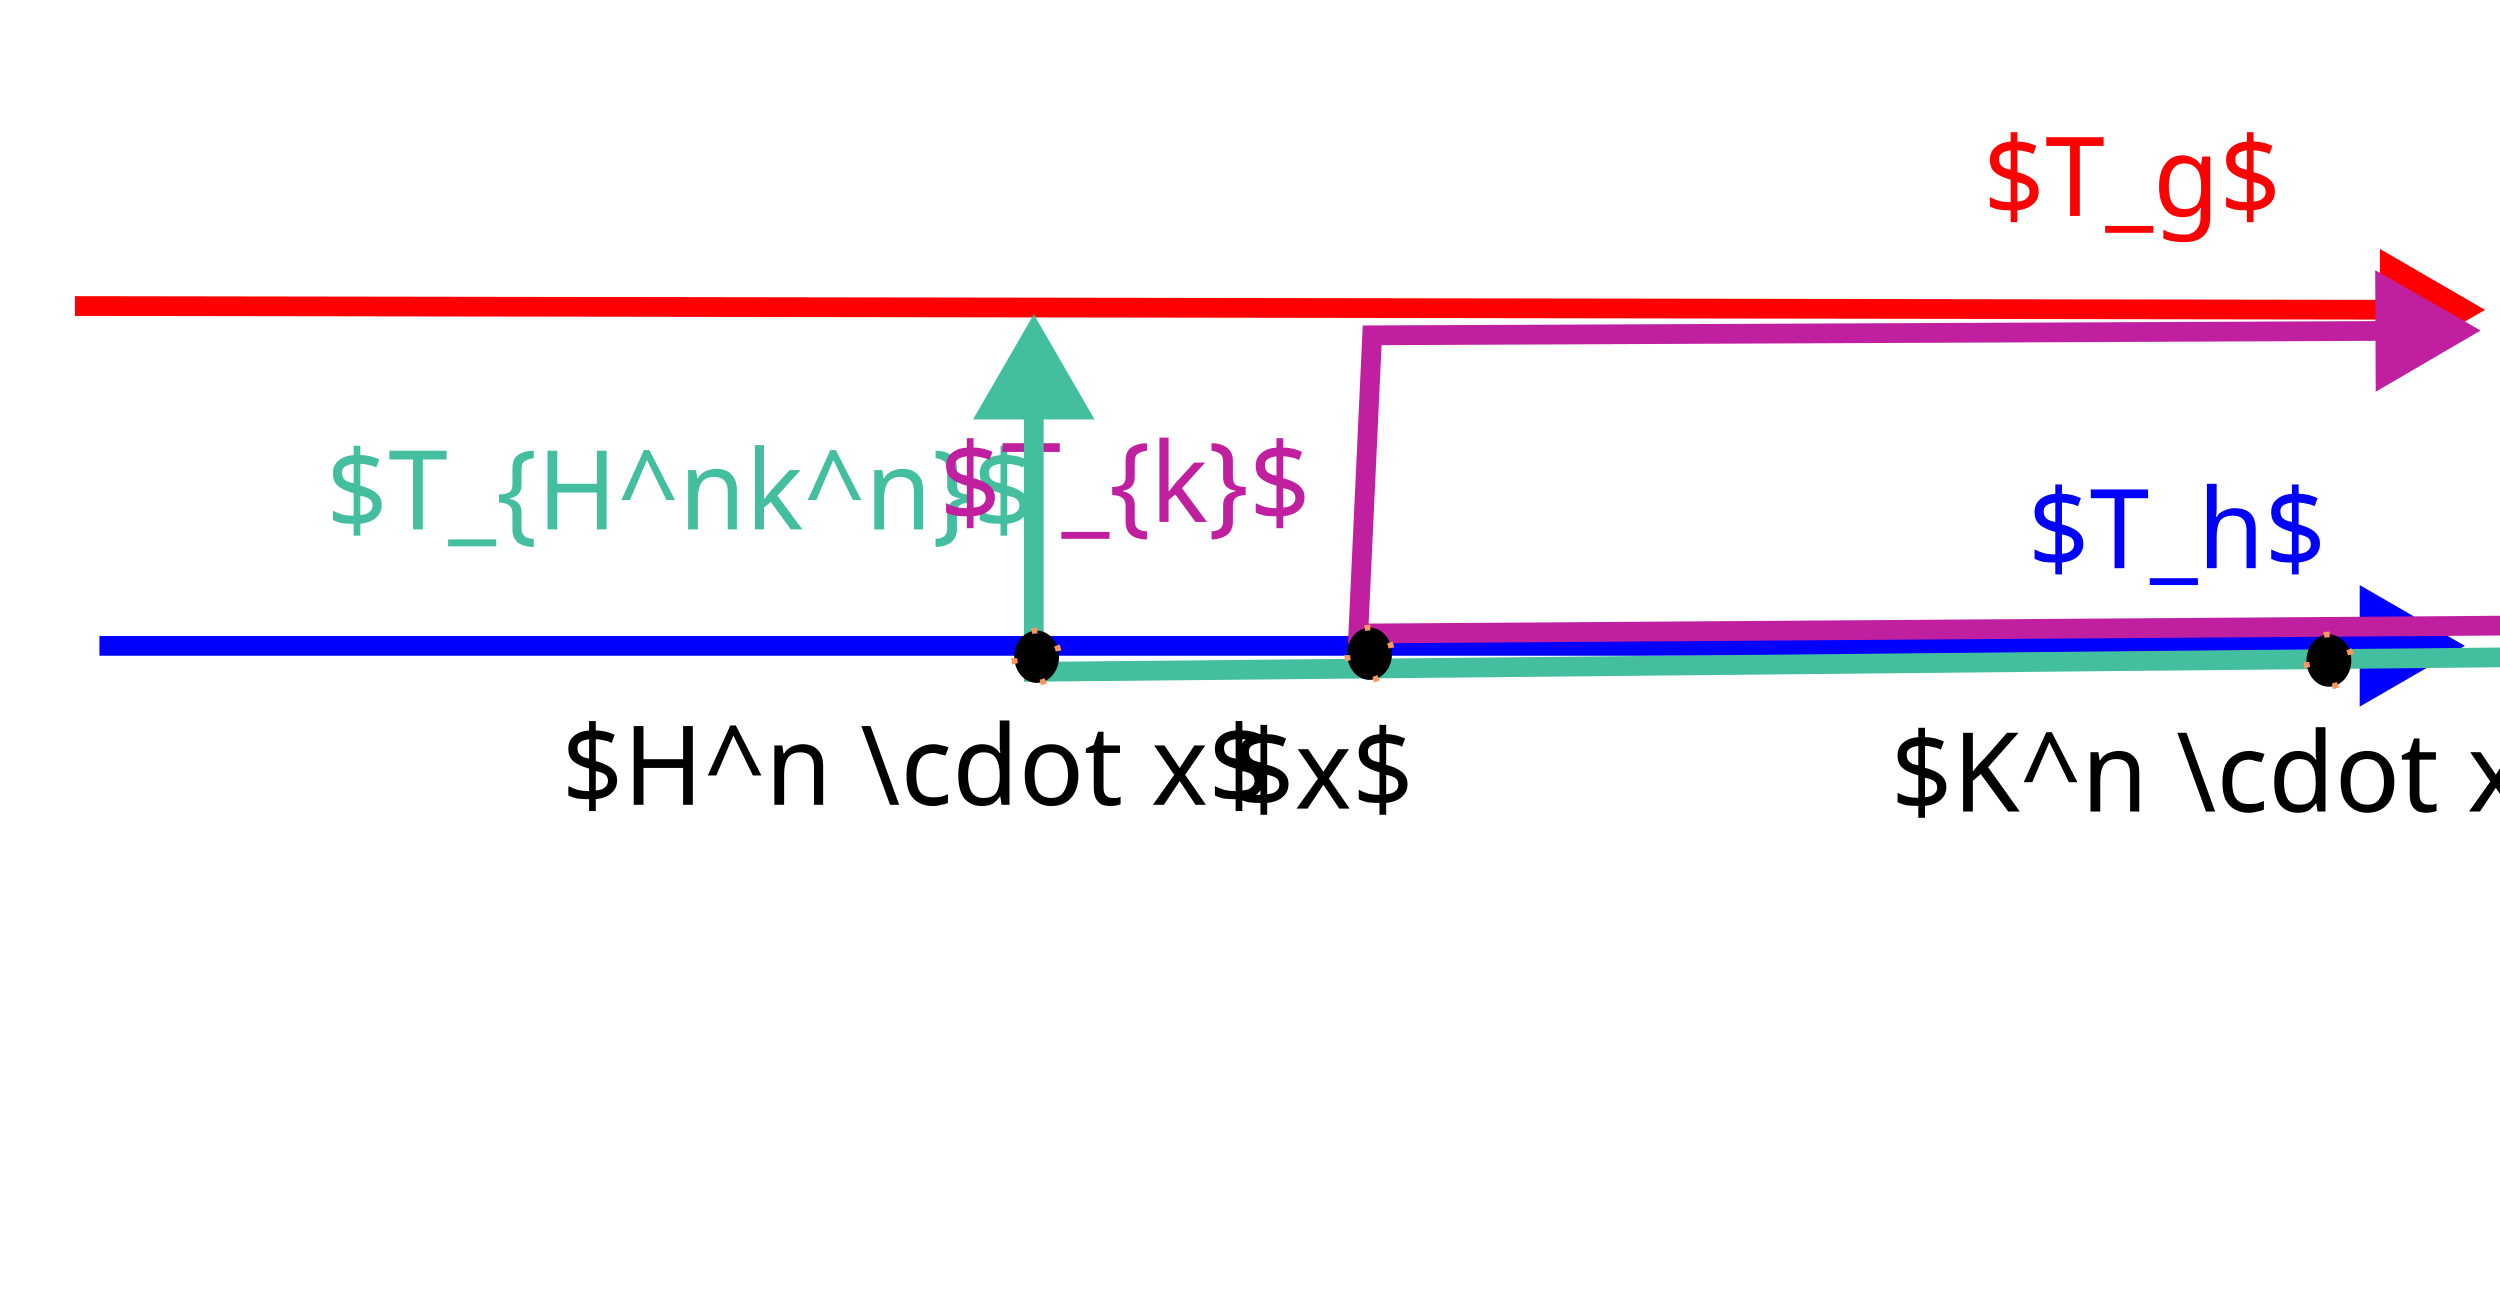
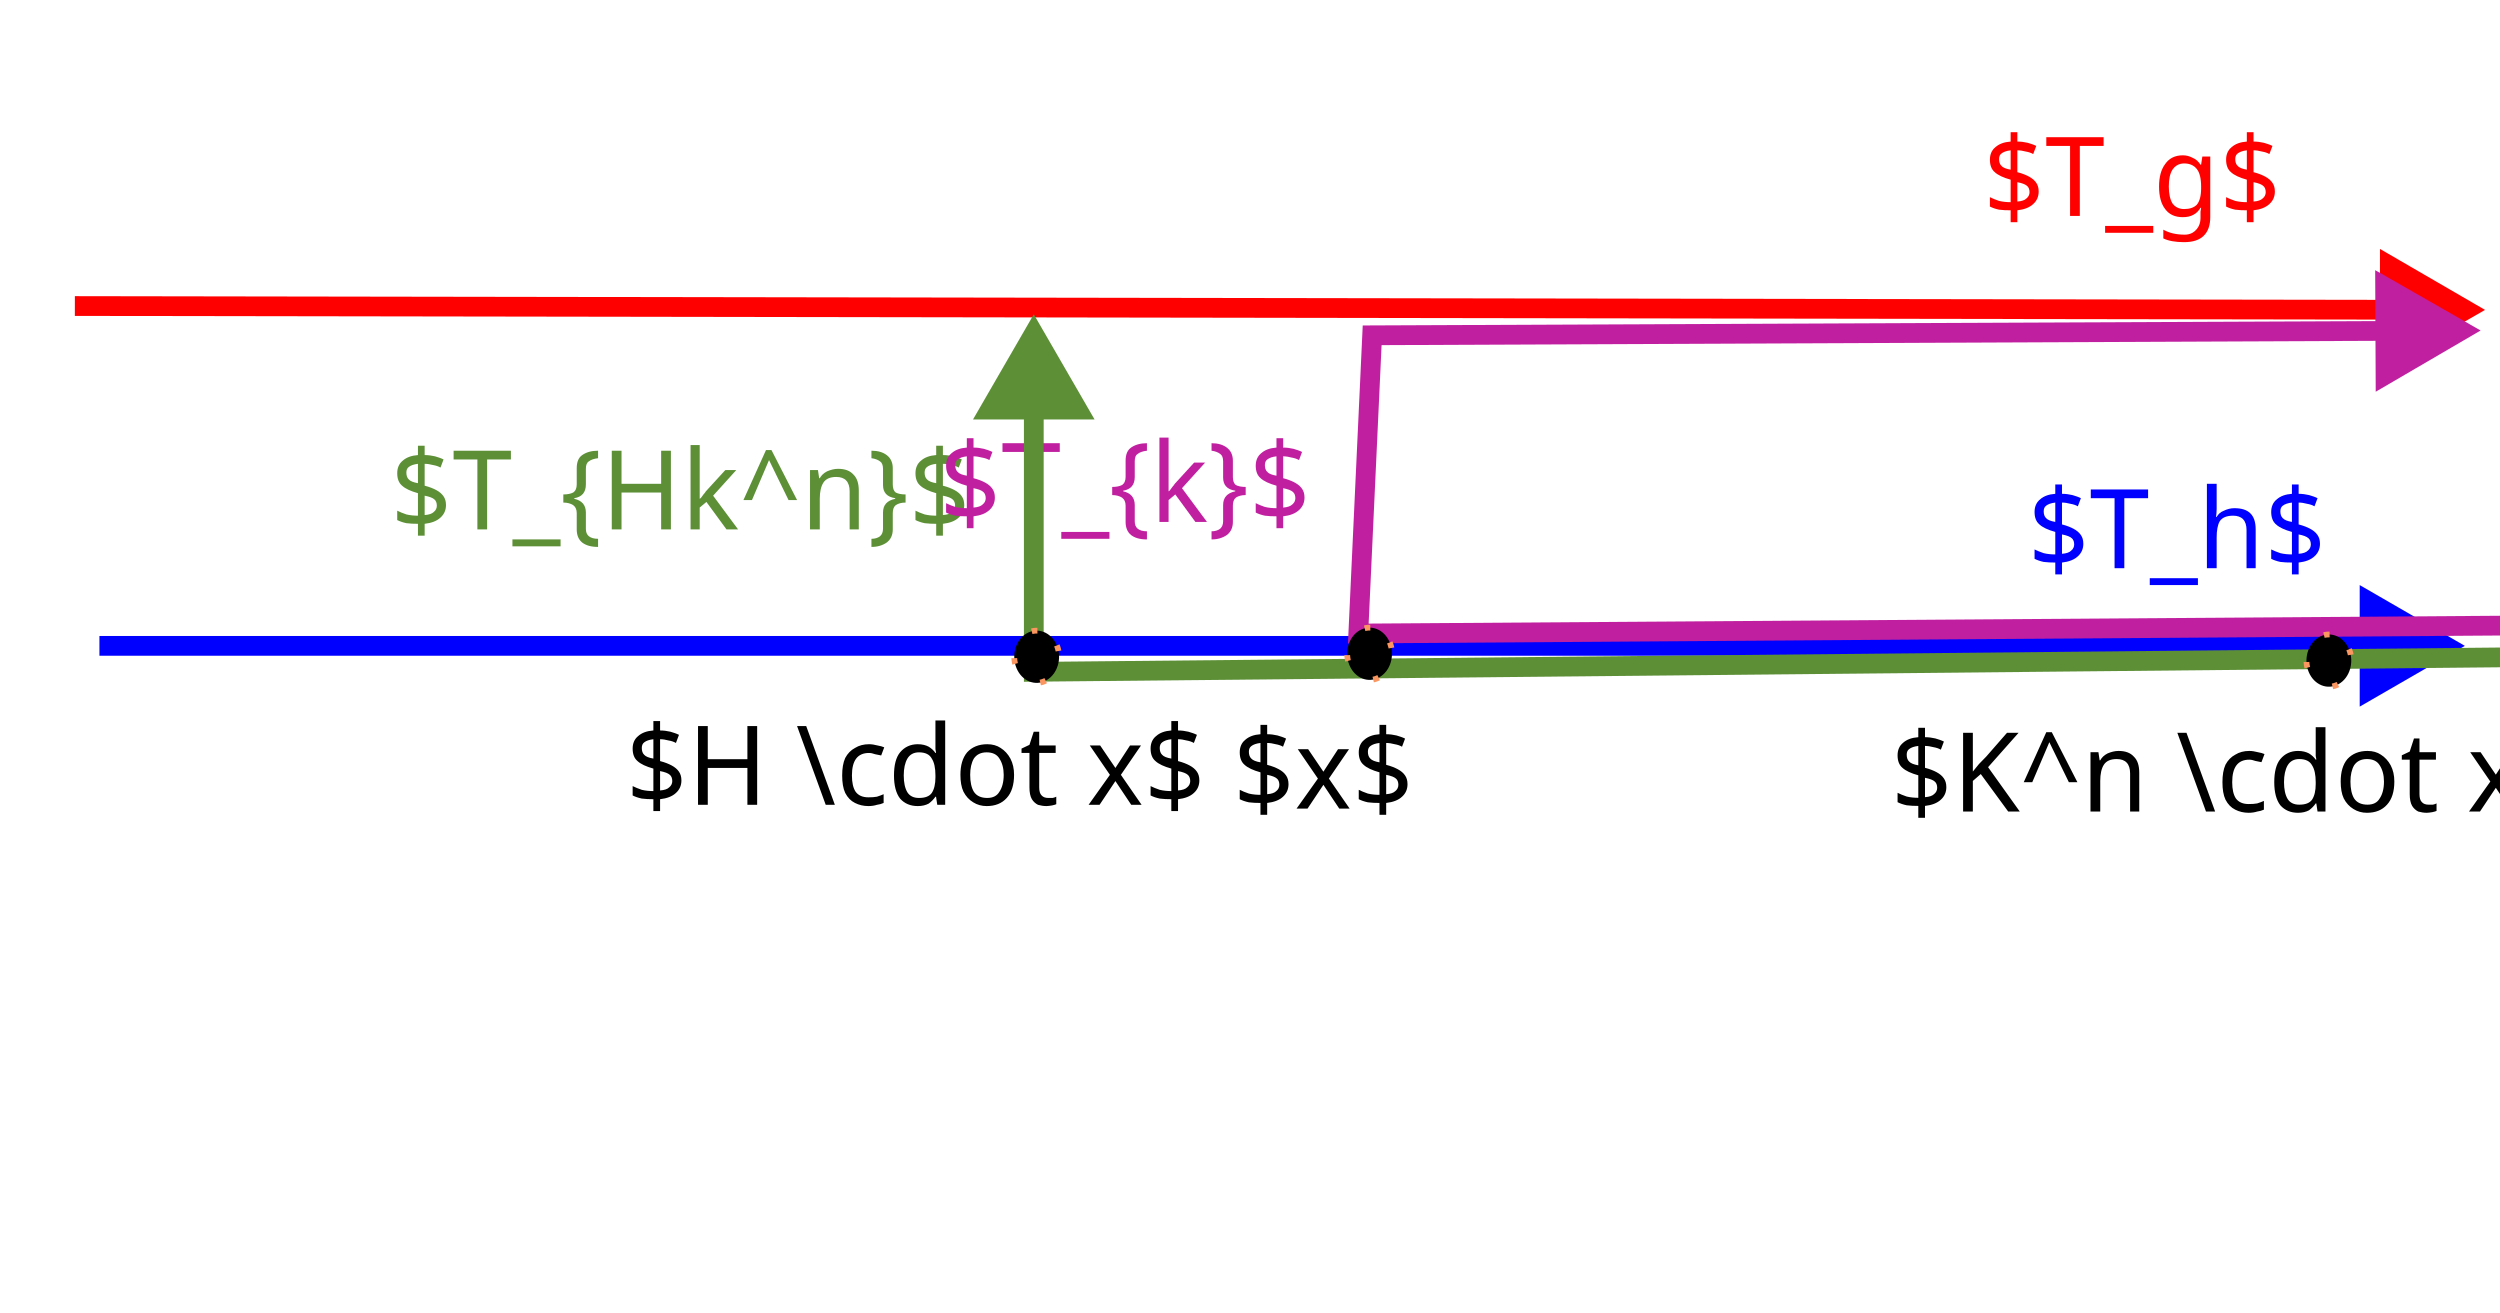
<svg xmlns="http://www.w3.org/2000/svg" width="2.492in" height="1.308in" viewBox="0 0 63.297 33.223" version="1.1" id="svg8">
  <defs id="defs2">
    <marker style="overflow:visible" id="marker5" refX="0" refY="0" orient="auto-start-reverse" markerWidth="1" markerHeight="1" viewBox="0 0 1 1" preserveAspectRatio="xMidYMid">
      <path transform="scale(0.5)" style="fill:context-stroke;fill-rule:evenodd;stroke:context-stroke;stroke-width:1pt" d="M 5.77,0 -2.88,5 V -5 Z" id="path5" />
    </marker>
    <marker style="overflow:visible" id="marker4" refX="0" refY="0" orient="auto-start-reverse" markerWidth="1" markerHeight="1" viewBox="0 0 1 1" preserveAspectRatio="xMidYMid">
      <path transform="scale(0.5)" style="fill:context-stroke;fill-rule:evenodd;stroke:context-stroke;stroke-width:1pt" d="M 5.77,0 -2.88,5 V -5 Z" id="path4" />
    </marker>
    <marker style="overflow:visible" id="Triangle" refX="0" refY="0" orient="auto-start-reverse" markerWidth="1" markerHeight="1" viewBox="0 0 1 1" preserveAspectRatio="xMidYMid">
      <path transform="scale(0.5)" style="fill:context-stroke;fill-rule:evenodd;stroke:context-stroke;stroke-width:1pt" d="M 5.77,0 -2.88,5 V -5 Z" id="path135" />
    </marker>
    <rect x="644.477" y="100.005" width="63.64" height="68.69" id="rect4" />
    <marker style="overflow:visible" id="marker2263" refX="0" refY="0" orient="auto">
      <path transform="scale(0.8)" style="fill:none;fill-opacity:0.75;fill-rule:evenodd;stroke:#e37600;stroke-width:1pt;stroke-opacity:1" d="M 0,5.65 V -5.65" id="path2261" />
    </marker>
    <marker style="overflow:visible" id="DotS" refX="0" refY="0" orient="auto">
      <path transform="matrix(0.2,0,0,0.2,1.48,0.2)" style="fill:#e37600;fill-opacity:1;fill-rule:evenodd;stroke:#e37600;stroke-width:1pt;stroke-opacity:1" d="m -2.5,-1 c 0,2.76 -2.24,5 -5,5 -2.76,0 -5,-2.24 -5,-5 0,-2.76 2.24,-5 5,-5 2.76,0 5,2.24 5,5 z" id="path906" />
    </marker>
    <marker style="overflow:visible" id="marker1201" refX="0" refY="0" orient="auto" viewBox="0 0 8.887 5.078" markerWidth="8.887" markerHeight="5.078" preserveAspectRatio="xMidYMid">
      <path transform="matrix(-0.4,0,0,-0.4,-4,0)" style="fill:#0000ff;fill-opacity:1;fill-rule:evenodd;stroke:#0000ff;stroke-width:1pt;stroke-opacity:1" d="M 0,0 5,-5 -12.5,0 5,5 Z" id="path1199" />
    </marker>
    <marker style="overflow:visible" id="Arrow1Lend" refX="0" refY="0" orient="auto">
      <path transform="matrix(-0.8,0,0,-0.8,-10,0)" style="fill:#0000ff;fill-opacity:1;fill-rule:evenodd;stroke:#0000ff;stroke-width:1pt;stroke-opacity:1" d="M 0,0 5,-5 -12.5,0 5,5 Z" id="path842" />
    </marker>
    <marker style="overflow:visible" id="marker1123" refX="0" refY="0" orient="auto">
      <path transform="matrix(-0.4,0,0,-0.4,-4,0)" style="fill:#0000ff;fill-opacity:1;fill-rule:evenodd;stroke:#0000ff;stroke-width:1pt;stroke-opacity:1" d="M 0,0 5,-5 -12.5,0 5,5 Z" id="path1121" />
    </marker>
    <marker style="overflow:visible" id="Arrow1Mend" refX="0" refY="0" orient="auto">
      <path transform="matrix(-0.4,0,0,-0.4,-4,0)" style="fill:#0000ff;fill-opacity:1;fill-rule:evenodd;stroke:#0000ff;stroke-width:1pt;stroke-opacity:1" d="M 0,0 5,-5 -12.5,0 5,5 Z" id="path848" />
    </marker>
    <rect x="644.477" y="100.005" width="63.64" height="68.69" id="rect4-5" />
    <rect x="644.477" y="100.005" width="63.64" height="68.69" id="rect4-5-6" />
    <rect x="644.477" y="100.005" width="63.64" height="68.69" id="rect4-5-6-1" />
    <rect x="644.477" y="100.005" width="63.64" height="68.69" id="rect4-5-6-1-0" />
    <pattern id="EMFhbasepattern" patternUnits="userSpaceOnUse" width="6" height="6" x="0" y="0" />
    <marker style="overflow:visible" id="Triangle-4" refX="0" refY="0" orient="auto-start-reverse" markerWidth="1" markerHeight="1" viewBox="0 0 1 1" preserveAspectRatio="xMidYMid">
      <path transform="scale(0.5)" style="fill:context-stroke;fill-rule:evenodd;stroke:context-stroke;stroke-width:1pt" d="M 5.77,0 -2.88,5 V -5 Z" id="path135-1" />
    </marker>
  </defs>
  <g id="layer1" transform="translate(-38.13061,-45.62374)">
    <text xml:space="preserve" style="font-style:normal;font-weight:normal;font-size:2.77px;line-height:1.25;font-family:sans-serif;text-align:center;text-anchor:middle;fill:#ff0000;fill-opacity:1;stroke:none;stroke-width:0.105;stroke-dasharray:none" x="95.064" y="50.46" id="text1461-5-3-8" transform="scale(0.9876776,1.012476)">
      <tspan id="tspan1459-0-1-6" x="95.064" y="50.46" style="font-size:2.77px;text-align:center;text-anchor:middle;fill:#ff0000;fill-opacity:1;stroke-width:0.105;stroke-dasharray:none">$T_g$</tspan>
    </text>
-     <text xml:space="preserve" style="font-style:normal;font-weight:normal;font-size:2.77px;line-height:1.25;font-family:sans-serif;text-align:center;text-anchor:middle;fill:#43bf9f;fill-opacity:1;stroke:none;stroke-width:0.105;stroke-dasharray:none" x="57.851" y="58.299" id="text1461-5-3-8-3" transform="scale(0.9876776,1.012476)">
-       <tspan id="tspan1459-0-1-6-5" x="57.851" y="58.299" style="font-size:2.77px;text-align:center;text-anchor:middle;fill:#43bf9f;fill-opacity:1;stroke-width:0.105;stroke-dasharray:none">$T_{H^nk^n}$</tspan>
+     <text xml:space="preserve" style="font-style:normal;font-weight:normal;font-size:2.77px;line-height:1.25;font-family:sans-serif;text-align:center;text-anchor:middle;fill:#5c8f36;fill-opacity:1;stroke:none;stroke-width:0.105;stroke-dasharray:none" x="57.851" y="58.299" id="text1461-5-3-8-3" transform="scale(0.9876776,1.012476)">
+       <tspan id="tspan1459-0-1-6-5" x="57.851" y="58.299" style="font-size:2.77px;text-align:center;text-anchor:middle;fill:#5c8f36;fill-opacity:1;stroke-width:0.105;stroke-dasharray:none">$T_{Hk^n}$</tspan>
    </text>
    <text xml:space="preserve" style="font-style:normal;font-weight:normal;font-size:2.77px;line-height:1.25;font-family:sans-serif;text-align:center;text-anchor:middle;fill:#000000;fill-opacity:1;stroke:none;stroke-width:0.105;stroke-dasharray:none" x="97.787" y="65.355" id="text1461-5-3-8-3-2" transform="scale(0.9876776,1.012476)">
      <tspan id="tspan1459-0-1-6-5-9" x="97.787" y="65.355" style="font-size:2.77px;text-align:center;text-anchor:middle;fill:#000000;fill-opacity:1;stroke-width:0.105;stroke-dasharray:none">$K^n \cdot x$</tspan>
    </text>
    <text xml:space="preserve" style="font-style:normal;font-weight:normal;font-size:2.77px;line-height:1.25;font-family:sans-serif;text-align:center;text-anchor:middle;fill:#000000;fill-opacity:1;stroke:none;stroke-width:0.105;stroke-dasharray:none" x="74.332" y="65.28" id="text1461-5-3-8-3-2-2" transform="scale(0.9876776,1.012476)">
      <tspan id="tspan1459-0-1-6-5-9-6" x="74.332" y="65.28" style="font-size:2.77px;text-align:center;text-anchor:middle;fill:#000000;fill-opacity:1;stroke-width:0.105;stroke-dasharray:none">$x$</tspan>
    </text>
    <text xml:space="preserve" style="font-style:normal;font-weight:normal;font-size:2.77px;line-height:1.25;font-family:sans-serif;text-align:center;text-anchor:middle;fill:#000000;fill-opacity:1;stroke:none;stroke-width:0.105;stroke-dasharray:none" x="63.881" y="65.187" id="text1461-5-3-8-3-2-2-8" transform="scale(0.9876776,1.012476)">
-       <tspan id="tspan1459-0-1-6-5-9-6-6" x="63.881" y="65.187" style="font-size:2.77px;text-align:center;text-anchor:middle;fill:#000000;fill-opacity:1;stroke-width:0.105;stroke-dasharray:none">$H^n \cdot x$</tspan>
+       <tspan id="tspan1459-0-1-6-5-9-6-6" x="63.881" y="65.187" style="font-size:2.77px;text-align:center;text-anchor:middle;fill:#000000;fill-opacity:1;stroke-width:0.105;stroke-dasharray:none">$H \cdot x$</tspan>
    </text>
    <text xml:space="preserve" style="font-style:normal;font-weight:normal;font-size:2.77px;line-height:1.25;font-family:sans-serif;text-align:center;text-anchor:middle;fill:#c01f9f;fill-opacity:1;stroke:none;stroke-width:0.105" x="69.249" y="58.113" id="text1461-5-3-8-3-3" transform="scale(0.9876776,1.012476)">
      <tspan id="tspan1459-0-1-6-5-2" x="69.249" y="58.113" style="font-size:2.77px;text-align:center;text-anchor:middle;fill:#c01f9f;fill-opacity:1;stroke-width:0.105">$T_{k}$</tspan>
    </text>
    <text xml:space="preserve" style="font-style:normal;font-weight:normal;font-size:2.77px;line-height:1.25;font-family:sans-serif;text-align:center;text-anchor:middle;fill:#0000ff;fill-opacity:1;stroke:none;stroke-width:0.105" x="96.215" y="59.27" id="text1461-5-3-8-8" transform="scale(0.9876776,1.012476)">
      <tspan id="tspan1459-0-1-6-6" x="96.215" y="59.27" style="font-size:2.77px;text-align:center;text-anchor:middle;fill:#0000ff;fill-opacity:1;stroke-width:0.105">$T_h$</tspan>
    </text>
    <path style="fill:none;stroke:#ff0000;stroke-width:0.5;stroke-dasharray:none;stroke-opacity:1;marker-start:url(#Triangle)" d="M 99.273,53.467 40.026,53.372" id="path1" />
    <path style="fill:none;stroke:#0000ff;stroke-width:0.5;stroke-dasharray:none;stroke-opacity:1;marker-start:url(#Triangle-4)" d="m 98.762,61.976 -58.114,-4e-6" id="path1-2" />
-     <path style="fill:none;stroke:#43bf9f;stroke-width:0.5;stroke-dasharray:none;stroke-opacity:1;marker-end:url(#marker5)" d="m 102.764,62.255 -38.459,0.378 4e-6,-7.276" id="path2" />
+     <path style="fill:none;stroke:#5c8f36;stroke-width:0.5;stroke-dasharray:none;stroke-opacity:1;marker-end:url(#marker5)" d="m 102.764,62.255 -38.459,0.378 4e-6,-7.276" id="path2" />
    <path style="fill:none;stroke:#c01f9f;stroke-width:0.5;stroke-dasharray:none;stroke-opacity:1;marker-end:url(#marker4)" d="m 101.43,61.464 -28.909,0.2 0.351,-7.551 26.289,-0.114" id="path2-2" />
    <path style="fill:#000000;fill-opacity:1;stroke:#fb9660;stroke-width:0.146;stroke-dasharray:0.146, 0.876" id="path3" d="m 97.606,62.063 a 0.567,0.661 0 0 1 -0.263,0.881 0.567,0.661 0 0 1 -0.757,-0.303 0.567,0.661 0 0 1 0.256,-0.884 0.567,0.661 0 0 1 0.759,0.294" />
    <path style="fill:#000000;fill-opacity:1;stroke:#fb9660;stroke-width:0.146;stroke-dasharray:0.146, 0.876" id="path3-4" d="m 73.318,61.89 a 0.567,0.661 0 0 1 -0.263,0.881 0.567,0.661 0 0 1 -0.757,-0.303 0.567,0.661 0 0 1 0.256,-0.884 0.567,0.661 0 0 1 0.759,0.294" />
    <path style="fill:#000000;fill-opacity:1;stroke:#fb9660;stroke-width:0.146;stroke-dasharray:0.146, 0.876" id="path3-4-7" d="m 64.889,61.966 a 0.567,0.661 0 0 1 -0.263,0.881 0.567,0.661 0 0 1 -0.757,-0.303 0.567,0.661 0 0 1 0.256,-0.884 0.567,0.661 0 0 1 0.759,0.294" />
  </g>
</svg>
